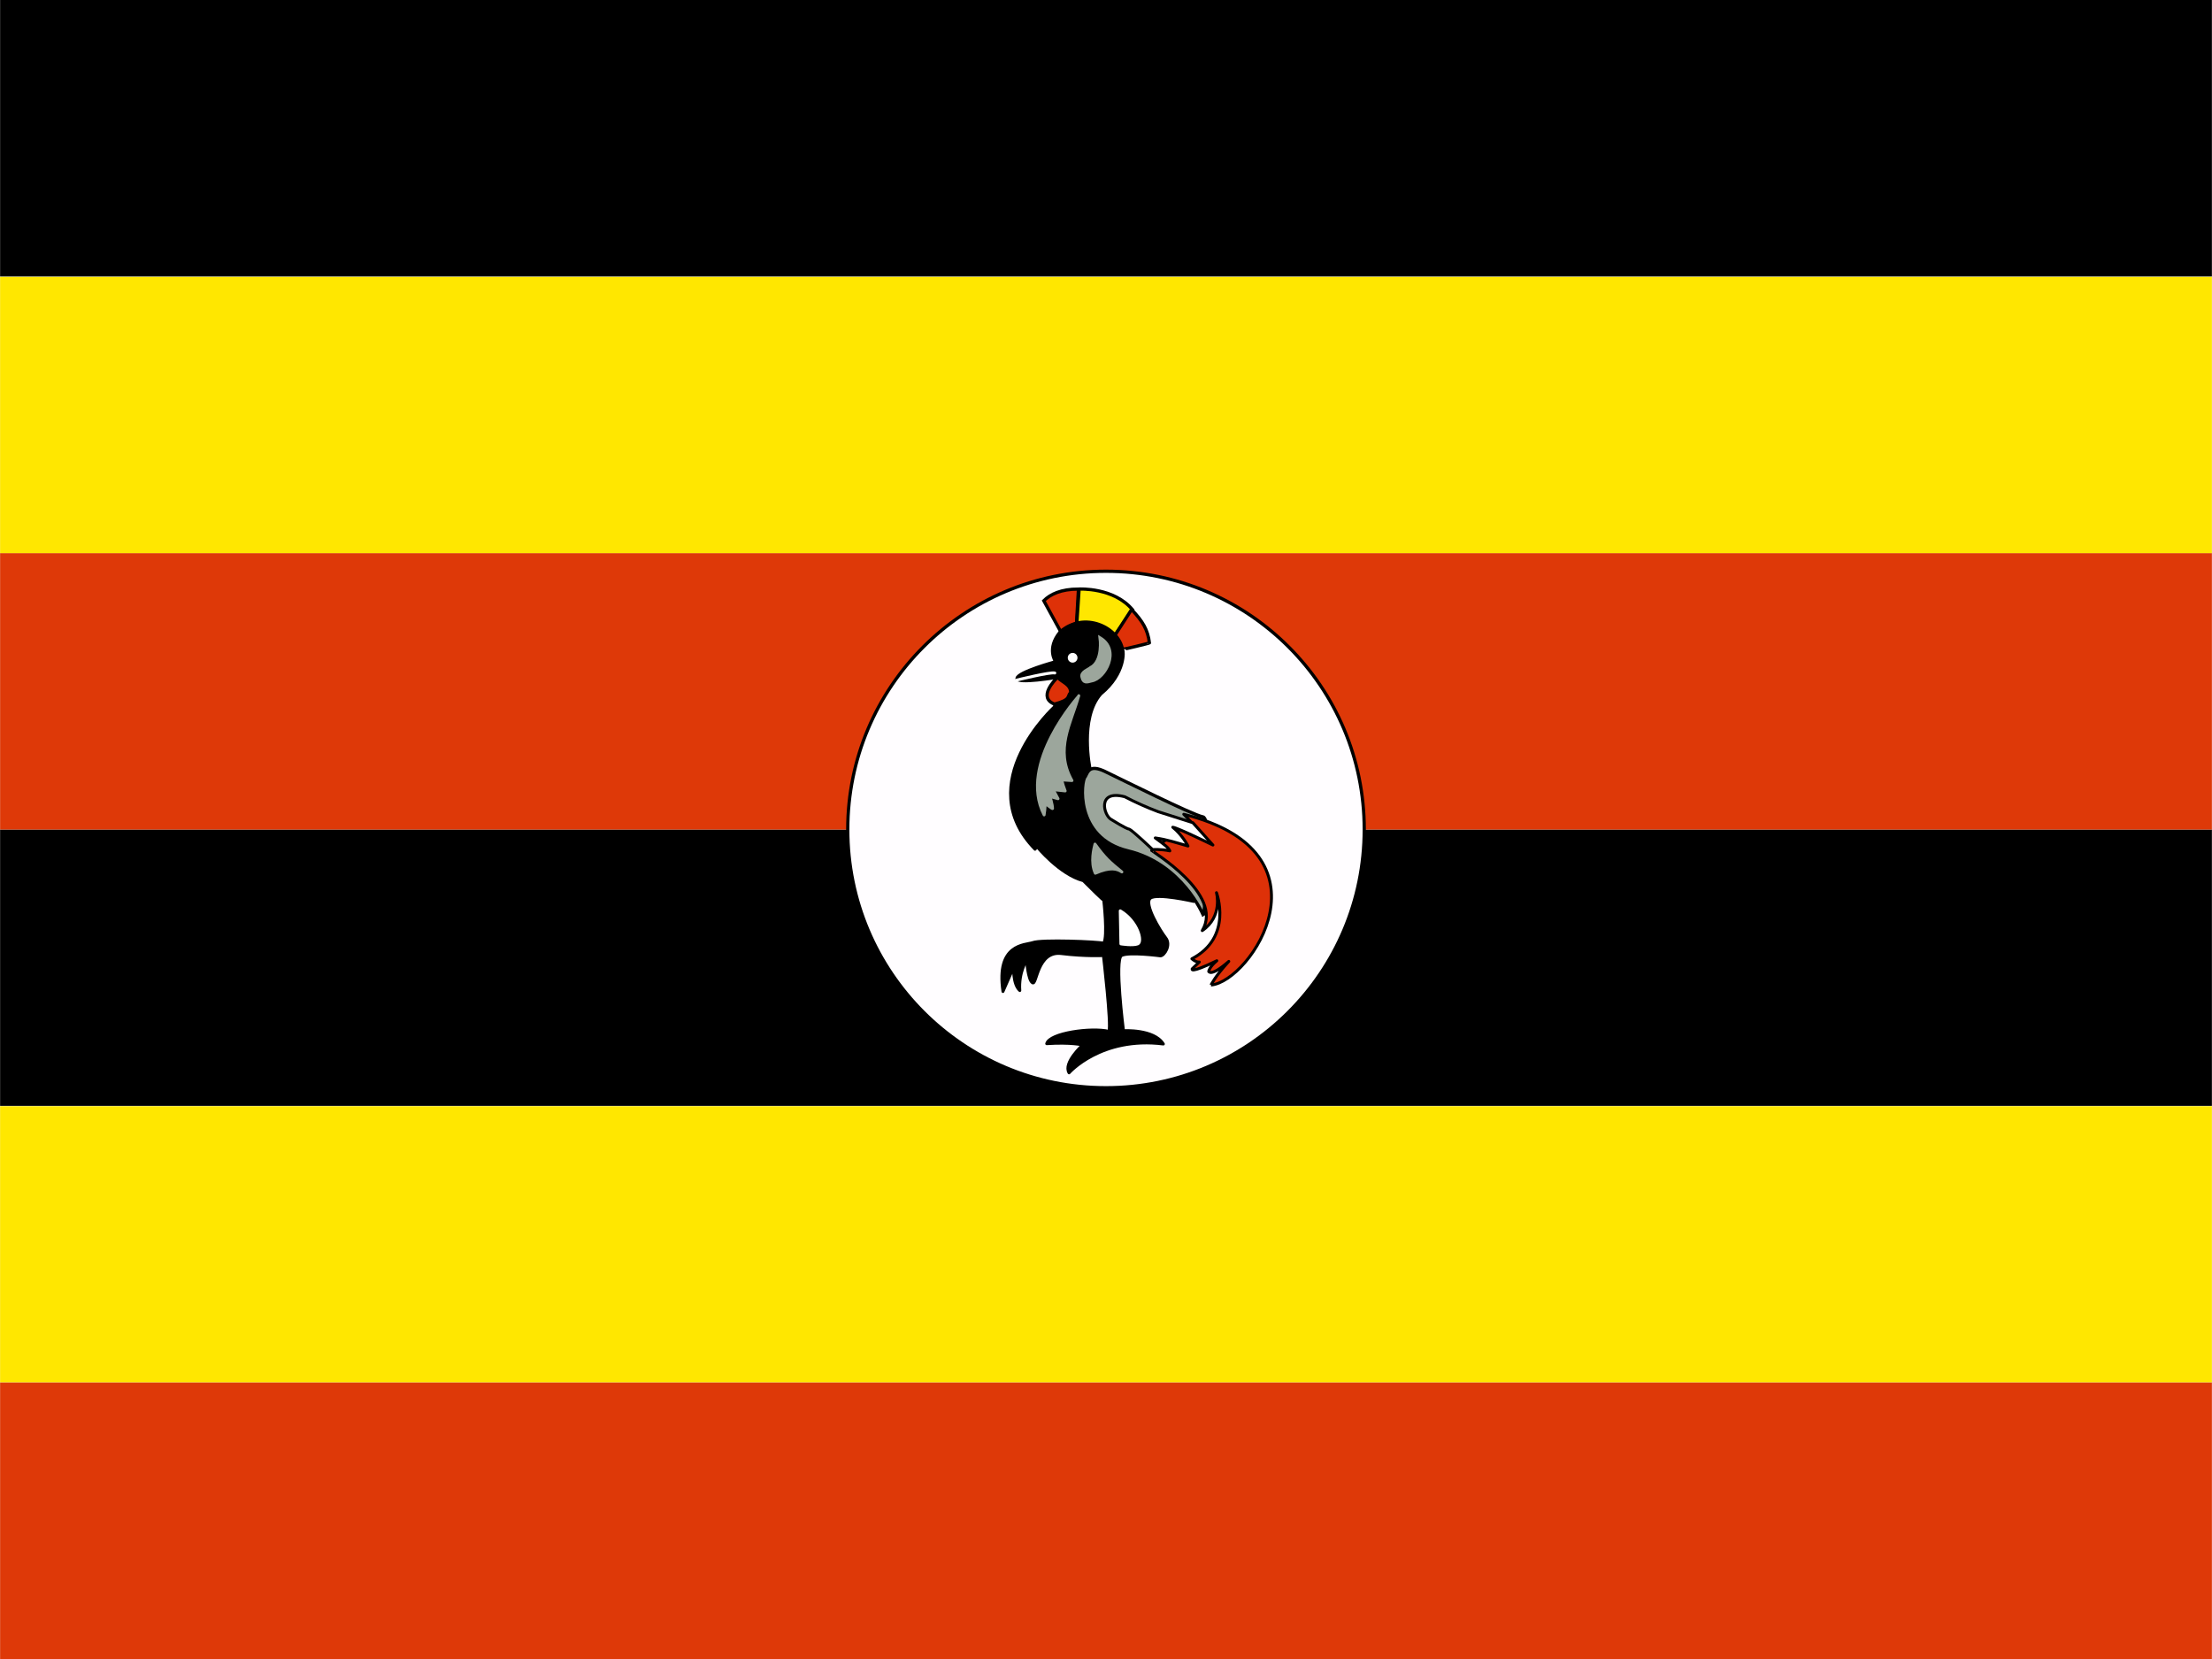
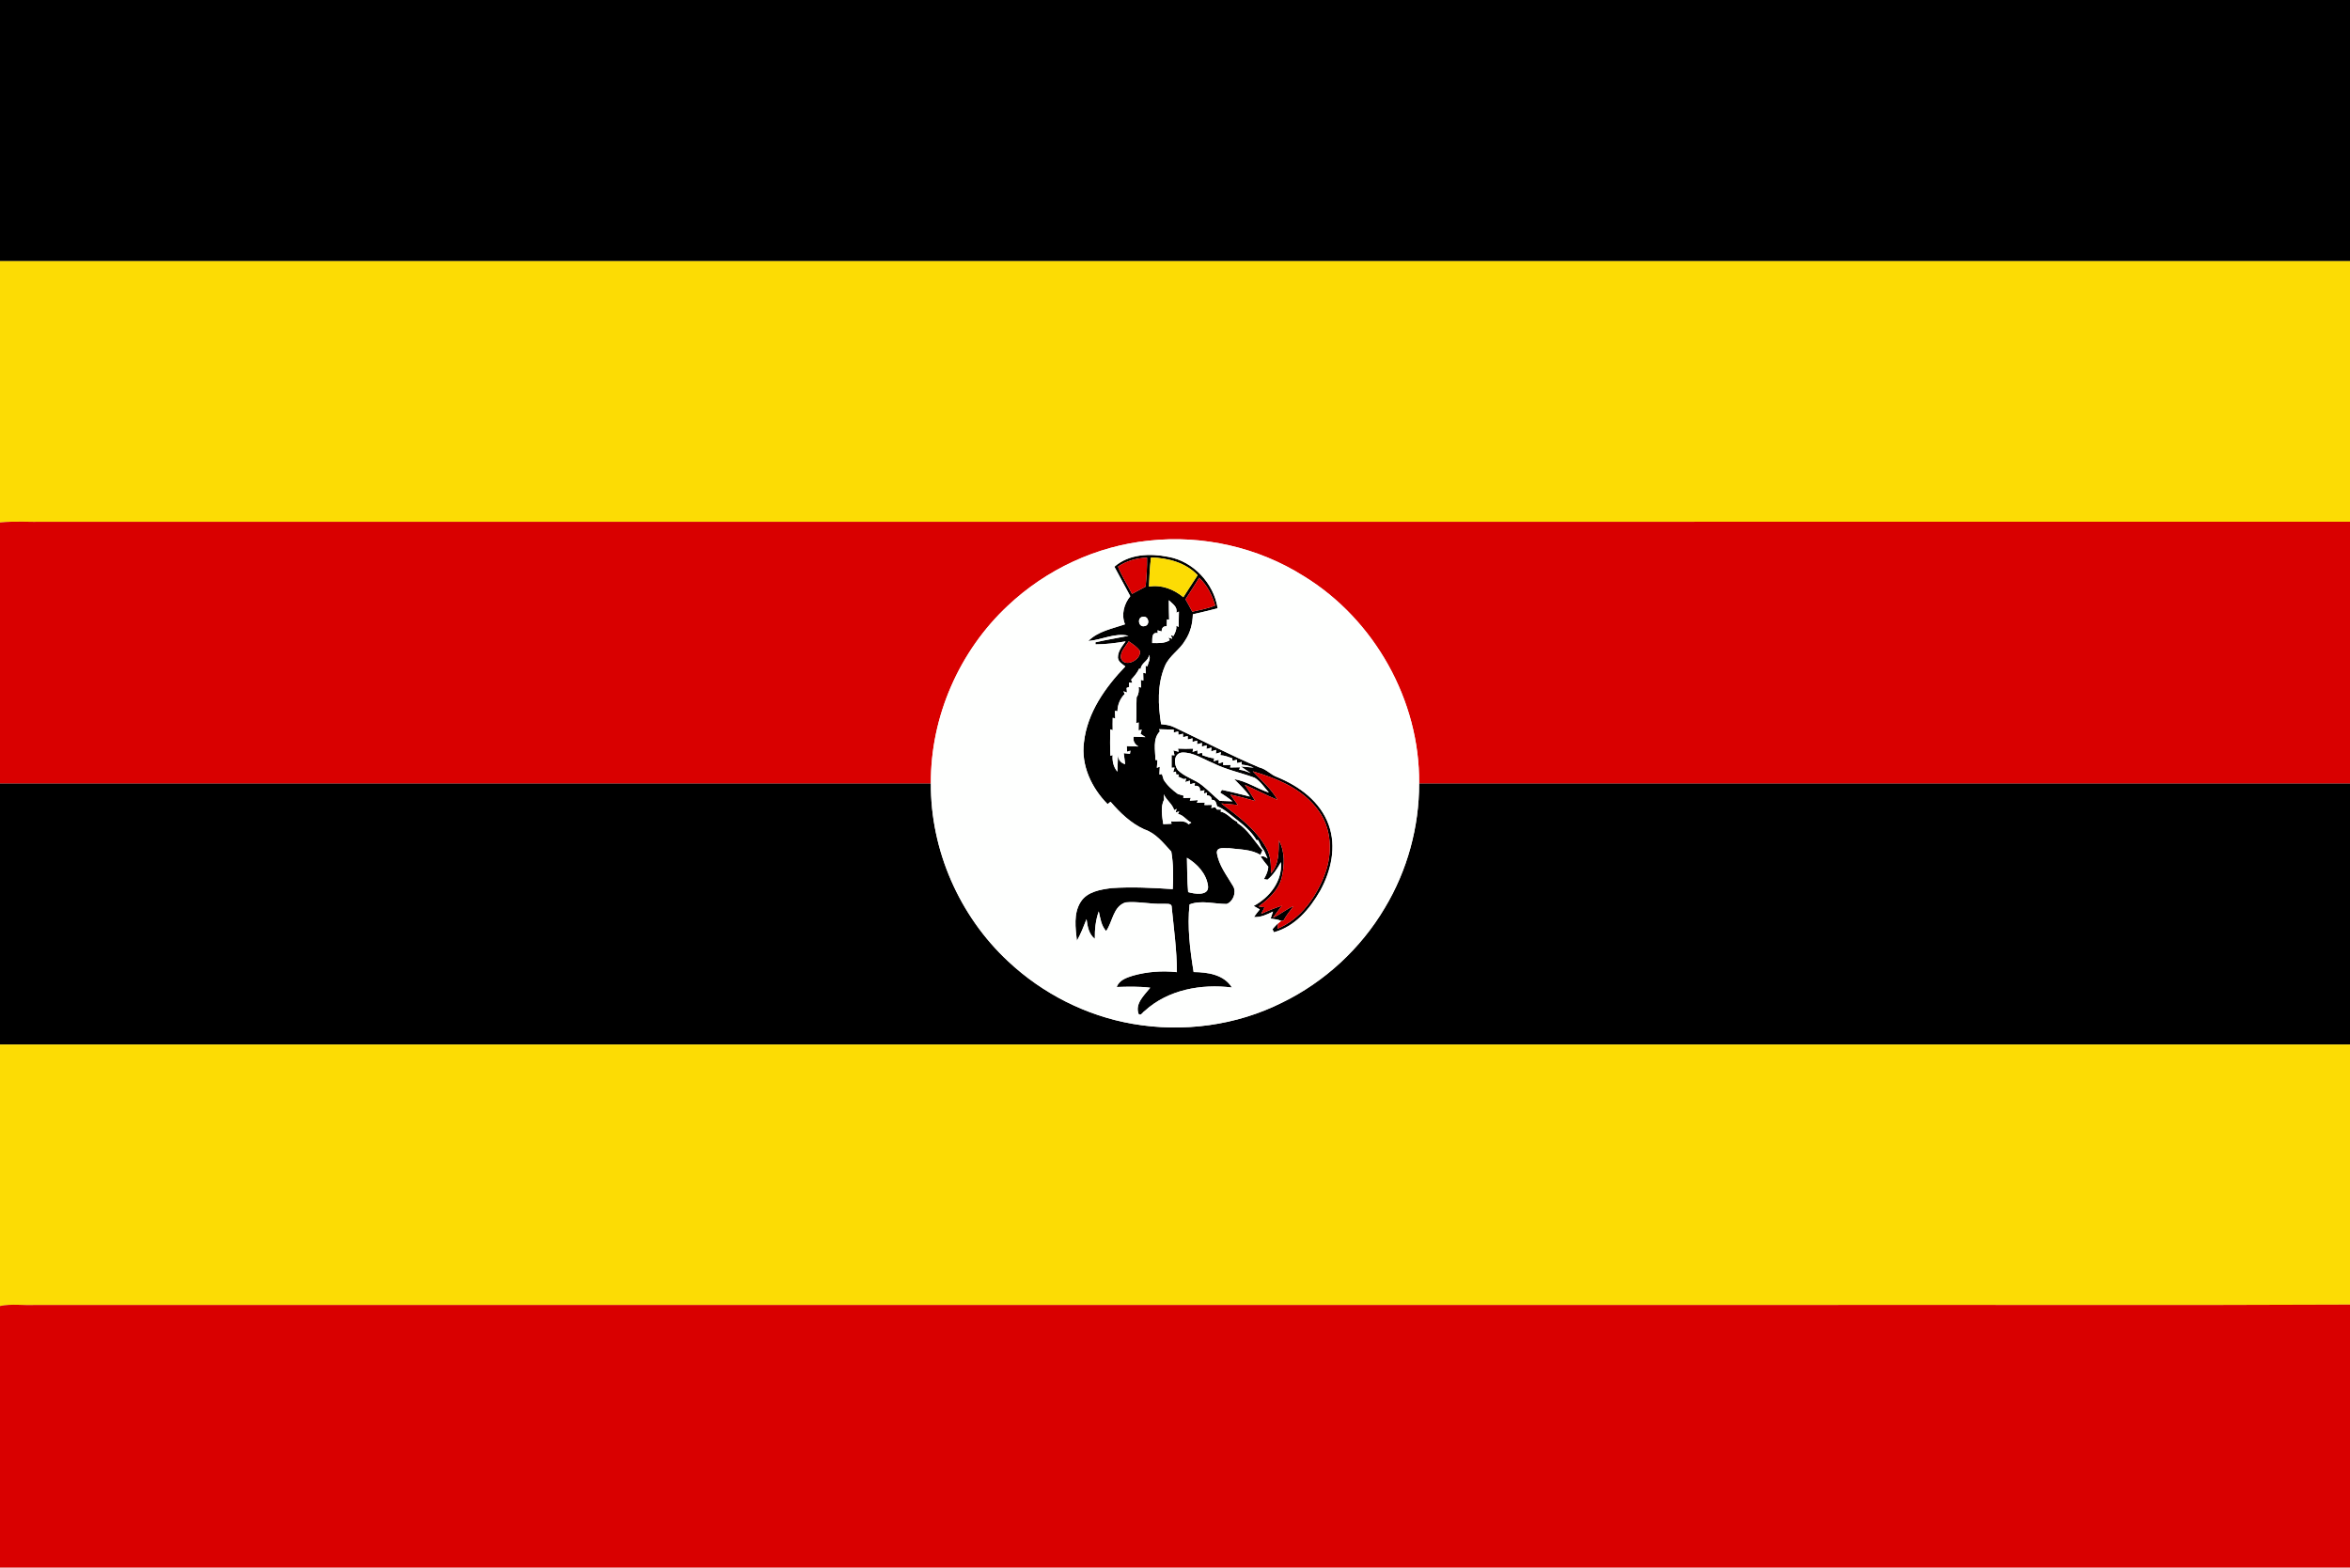
- <svg xmlns="http://www.w3.org/2000/svg" id="flag-icons-ug" viewBox="0 0 640 480">
-   <defs>
-     <clipPath id="a">
-       <path fill-opacity=".7" d="M-85.3 0h682.6v512H-85.3z" />
-     </clipPath>
-   </defs>
-   <g clip-path="url(#a)" transform="translate(80) scale(.9375)">
-     <path fill="#ffe700" fill-rule="evenodd" d="M-128 341.4h768v85.3h-768z" />
-     <path fill-rule="evenodd" d="M-128 256h768v85.3h-768z" />
-     <path fill="#de3908" fill-rule="evenodd" d="M-128 170.7h768V256h-768z" />
-     <path fill="#ffe700" fill-rule="evenodd" d="M-128 85.4h768v85.3h-768z" />
-     <path fill-rule="evenodd" d="M-128 0h768v85.3h-768z" />
-     <path fill="#fffdff" fill-rule="evenodd" stroke="#000" d="M335.7 256a79.7 79.7 0 1 1-159.4 0 79.7 79.7 0 0 1 159.4 0z" />
-     <path fill="#de3108" fill-rule="evenodd" stroke="#000" d="m242 194.9-5.2-9.5c2-2 5.3-3.6 10.7-3.6l-.6 10.5-5 2.6z" />
-     <path fill="#ffe700" fill-rule="evenodd" stroke="#000" d="m247 192.3.7-10.5s10.7-.6 16.5 6.4l-5.7 8.2-11.6-4z" />
-     <path fill="#de3108" fill-rule="evenodd" stroke="#000" d="m258.6 196.3 5.3-8.2c3.5 3.7 5 6.3 5.5 10.3.1.1-8.3 2.1-8.3 2l-2.5-4.1z" />
-     <path fill-rule="evenodd" stroke="#000" stroke-linecap="round" stroke-linejoin="round" stroke-width=".9" d="M244.6 331.1s9.9-11.3 29.1-8.9c-2.9-4.7-12.3-4.1-12.3-4.1s-2.8-22-.6-23.2 12 .1 12 .1c1.2 0 3.4-3.4 1.6-5.6-1.7-2.2-6.8-10.5-4.7-12.2 2.1-1.6 13.4 1 13.4 1l-32-41s-3.3-15.5 3.3-23c7.9-6.5 7-13.6 6.8-13.5-1.1-7.2-12-12.3-19.4-5.7-4.3 5.2-1.4 9.2-1.4 9.2s-11.5 3.1-11.9 5.1c-.5 2 12.9-.3 12.9-.3l-1.3 9.1s-26 23.6-6 44l.6-.8s7 8.6 14.3 10.5c7 7 6.3 6 6.3 6s1.3 11.1 0 13.3c-1.7-.5-19.3-1.2-21.9-.2-2.4.8-11.4.3-9.2 15.1l3.3-7.5s-.3 5.3 1.9 7.2c-.4-5.6 2.1-9.4 2.1-9.4s.4 6.2 1.8 7c1.4 1 1.4-10 9-9 7.4.9 12.9.6 12.9.6s2.5 21.4 1.7 23.4c-5.4-1.3-18.4.5-19.2 3.8 7.6-.5 11.1.4 11.1.4s-6.1 5.5-4.2 8.6z" />
-     <path fill="#9ca69c" fill-rule="evenodd" stroke="#9ca69c" stroke-linecap="round" stroke-linejoin="round" stroke-width=".9" d="M247.6 214.8s-18.9 20.8-10.7 36.7c.4-2.2.2-3.6.5-3.5-.5-.3 2.3 1.9 2.1 1.5 0-1.2-.8-3.7-.8-3.7l2.5.7-1.5-2.8 3.7.4s-1.3-3.4-.9-3.4l3 .2c-5.4-9.6-.3-17.6 2.1-26.2z" />
-     <path fill="#9ca69c" fill-rule="evenodd" stroke="#9ca69c" d="M254.2 196.9s1 7.2-3 9.2c-.5.5-3 1.3-2.6 2.8.4 2 1.5 1.6 3 1.2 4.1-.7 8.9-9.4 2.6-13.2z" />
-     <path fill="#fff" fill-rule="evenodd" d="M247.2 203a1.5 1.5 0 1 1-3 0 1.5 1.5 0 0 1 3 0z" />
-     <path fill="#de3108" fill-rule="evenodd" stroke="#000" d="M241.1 209c-1 .9-6.2 6.3-1 8.3 5.3-1.4 3.8-2.4 5-3.6 0-2.5-2.6-3.1-4-4.6z" />
-     <path fill="#9ca69c" fill-rule="evenodd" stroke="#9ca69c" stroke-linecap="round" stroke-linejoin="round" stroke-width=".9" d="M252.6 260.5c-.3 1.2-1.5 5.6.1 9 4.6-2 6.7-1.4 8.2-.4-3.7-3-5.2-4.3-8.3-8.6z" />
-     <path fill="#fff" fill-rule="evenodd" stroke="#fff" stroke-linecap="round" stroke-linejoin="round" stroke-width=".9" d="m260.4 281.1.2 10.2s3.6.6 5.2 0 0-7-5.4-10.2z" />
-     <path fill="#9ca69c" fill-rule="evenodd" stroke="#000" d="M286 282.4s-6.5-15.8-23.2-19.8-14.5-21.8-13.2-22.9c.8-1.5 1.3-3.9 6.1-1.6s27 13.4 30.2 14 .4 30.7.2 30.3z" />
-     <path fill="#de3108" fill-rule="evenodd" stroke="#000" stroke-linejoin="round" stroke-width=".9" d="M270.2 262.5c-.3.2 22.3 13.4 15.5 24.7 6.4-4.3 4.4-11.7 4.4-11.7s5.2 13.7-7.6 20.4c1.4 1.2 2.3 1 2.3 1l-2.2 2.1s-1 1.7 7.6-2.5c-2.3 1.9-2.5 3.3-2.5 3.3s.6 1.8 6.2-3.1c-4.5 4.9-5.5 7.4-5.5 7.3 12.3-1 39-41-8.4-52.7l2.1 2.2-12 9z" />
-     <path fill="#fff" fill-rule="evenodd" stroke="#000" stroke-linecap="round" stroke-linejoin="round" stroke-width=".9" d="M271.2 258.6c3 2.2 4.1 3 4.5 4-2.8-.6-5.3-.4-5.3-.4s-6.1-5.8-7.2-6.3c-.8 0-5.6-3-5.6-3-2.3-1.2-4.5-9.3 4.2-7a93 93 0 0 0 10.3 4.6l10.7 3.4 6.2 6.9s-11-5.4-12.4-5.5c3 2.4 4.7 5.8 4.7 5.8-3.5-1-6.5-2-10.1-2.5z" />
-     <path fill="none" stroke="#fff" stroke-linecap="round" stroke-width=".9" d="M228.4 209.9s10.5-2.6 11.8-2.2" />
-     <path fill="#de3908" fill-rule="evenodd" d="M-128 426.7h768V512h-768z" />
+ <svg xmlns="http://www.w3.org/2000/svg" width="1000px" height="667px" viewBox="0 0 1000 667" version="1.1">
+   <g id="#000000ff">
+     <path fill="#000000" opacity="1.00" d=" M 0.00 0.00 L 1000.00 0.00 L 1000.00 111.11 C 666.67 111.11 333.33 111.11 0.00 111.11 L 0.00 0.00 Z" />
+     <path fill="#000000" opacity="1.00" d=" M 474.21 241.15 C 480.38 235.71 489.35 235.38 497.04 236.93 C 507.76 238.76 516.52 248.21 518.16 258.84 C 514.65 259.73 511.13 260.60 507.60 261.39 C 507.51 265.29 506.54 269.19 504.36 272.46 C 502.03 276.59 497.49 279.02 495.67 283.50 C 492.41 291.26 492.78 299.99 494.09 308.15 C 495.96 308.34 497.88 308.57 499.61 309.42 C 511.74 315.13 523.63 321.40 536.01 326.59 C 538.88 327.27 540.78 329.71 543.52 330.67 C 552.89 334.49 561.92 341.16 565.41 351.01 C 568.80 360.29 566.42 370.62 561.79 379.02 C 557.38 386.76 551.00 394.32 542.06 396.69 C 541.92 396.36 541.64 395.68 541.50 395.35 C 542.29 394.51 542.99 393.57 543.91 392.87 C 543.83 393.46 543.66 394.63 543.58 395.21 C 553.50 391.07 560.21 381.63 563.81 371.81 C 567.07 363.10 566.70 352.68 561.11 344.99 C 554.56 335.76 543.57 331.27 533.08 328.19 C 536.77 332.05 540.94 335.63 543.61 340.33 C 538.88 338.44 534.40 336.00 529.73 333.96 C 531.22 336.22 532.72 338.50 534.15 340.81 C 530.63 339.82 527.09 338.87 523.53 338.09 C 524.58 339.57 525.65 341.04 526.73 342.51 C 524.39 342.30 522.04 342.07 519.71 341.89 C 526.90 347.36 534.56 352.90 538.97 361.02 C 540.81 364.22 540.80 368.00 540.88 371.58 C 544.33 367.67 544.10 362.42 544.18 357.56 C 546.88 362.41 546.64 368.34 545.38 373.58 C 543.99 378.84 539.84 382.61 535.60 385.69 C 536.23 385.79 537.50 385.99 538.13 386.08 C 537.76 386.78 537.03 388.18 536.66 388.87 C 539.54 387.56 542.47 386.37 545.49 385.39 C 544.20 387.06 542.91 388.74 541.71 390.48 C 544.78 389.12 547.35 386.89 550.43 385.54 C 548.93 387.58 547.33 389.55 546.13 391.79 C 545.90 391.80 545.43 391.83 545.20 391.84 C 543.77 391.22 542.19 391.09 540.69 390.86 C 540.94 390.11 541.45 388.62 541.71 387.87 C 539.17 389.11 536.48 390.44 533.58 390.19 C 534.37 389.09 535.20 388.02 536.07 386.96 C 535.42 386.60 534.12 385.86 533.47 385.49 C 540.28 381.85 545.74 374.92 545.08 366.85 C 543.55 369.61 541.83 372.29 539.37 374.32 C 538.99 374.26 538.21 374.14 537.83 374.08 C 538.74 372.43 539.64 370.70 539.68 368.77 C 538.52 367.42 537.45 365.98 536.45 364.53 C 537.54 364.02 538.49 364.72 539.38 365.31 C 539.12 364.70 538.59 363.49 538.33 362.88 C 537.91 361.91 537.36 361.05 536.68 360.28 C 536.26 359.32 535.80 358.37 535.31 357.45 L 534.71 357.54 C 532.48 353.76 528.99 350.85 525.55 348.22 C 523.12 346.32 520.79 344.18 517.89 343.04 C 517.53 341.77 517.36 340.23 515.67 340.35 C 515.54 339.05 514.81 338.41 513.48 338.42 L 513.65 337.33 L 512.30 337.59 L 512.53 336.26 C 512.06 336.35 511.12 336.53 510.66 336.62 C 510.79 334.98 510.03 334.22 508.37 334.37 L 508.47 333.18 C 507.97 333.31 506.95 333.57 506.45 333.70 L 506.36 332.15 C 505.86 332.30 504.85 332.62 504.34 332.77 L 504.74 331.30 L 503.77 331.53 C 503.16 331.26 501.94 330.72 501.33 330.46 L 501.69 329.59 L 500.50 329.52 L 500.41 328.32 L 499.20 328.59 C 499.35 328.10 499.66 327.11 499.82 326.62 L 498.55 326.70 C 498.57 324.89 498.57 323.09 498.55 321.29 L 499.79 321.39 C 499.67 320.86 499.43 319.82 499.31 319.29 C 499.87 319.44 500.98 319.74 501.53 319.89 L 501.27 318.53 C 503.41 318.64 505.57 318.64 507.74 318.54 L 507.47 319.94 C 507.99 319.77 509.02 319.42 509.54 319.25 L 509.59 320.73 C 510.07 320.63 511.04 320.43 511.53 320.32 L 511.64 321.35 C 513.30 321.89 514.93 322.54 516.70 322.67 L 516.47 323.91 C 517.00 323.75 518.05 323.45 518.58 323.29 L 518.60 324.86 C 519.08 324.71 520.06 324.39 520.55 324.24 L 520.48 325.56 C 521.28 325.54 522.89 325.50 523.69 325.48 L 523.46 326.57 C 524.88 326.55 526.30 326.53 527.73 326.49 L 527.29 327.53 C 529.01 327.66 530.62 328.32 532.20 328.98 C 531.15 328.27 529.04 326.84 527.98 326.13 C 529.37 326.26 532.14 326.51 533.53 326.64 C 531.87 326.00 530.15 325.51 528.38 325.38 L 528.37 324.21 C 527.89 324.33 526.93 324.58 526.45 324.70 L 526.36 323.29 C 525.89 323.39 524.95 323.59 524.48 323.70 L 524.38 322.67 C 522.71 322.10 521.07 321.41 519.29 321.34 L 519.58 320.05 C 519.03 320.22 517.93 320.55 517.38 320.72 L 517.54 319.09 C 517.00 319.24 515.92 319.55 515.38 319.71 L 515.51 318.10 C 514.98 318.25 513.92 318.55 513.38 318.70 L 513.49 317.12 C 512.97 317.26 511.91 317.56 511.39 317.70 L 511.48 316.14 C 510.96 316.28 509.92 316.55 509.40 316.69 L 509.45 315.16 C 508.94 315.29 507.92 315.56 507.41 315.69 L 507.43 314.17 C 506.93 314.30 505.92 314.56 505.42 314.69 L 505.41 313.20 C 504.91 313.32 503.92 313.56 503.42 313.68 L 503.39 312.20 C 502.90 312.32 501.93 312.57 501.44 312.70 L 501.37 311.23 C 500.89 311.35 499.92 311.59 499.43 311.71 L 499.48 310.47 C 497.39 310.40 495.32 310.36 493.24 310.30 L 493.58 311.19 C 490.38 314.39 491.68 319.34 491.66 323.37 L 492.54 323.38 C 492.47 324.22 492.35 325.88 492.28 326.71 L 493.54 326.24 C 493.50 327.06 493.41 328.70 493.36 329.52 L 494.44 329.37 C 494.63 329.98 495.01 331.20 495.19 331.81 C 496.71 334.25 498.90 336.17 501.20 337.85 C 501.80 338.03 503.01 338.38 503.61 338.55 L 503.54 339.59 C 504.34 339.56 505.95 339.50 506.75 339.46 L 506.30 340.70 C 507.16 340.64 508.89 340.52 509.76 340.45 L 509.32 341.60 C 510.17 341.57 511.86 341.53 512.71 341.50 L 512.51 342.53 C 513.32 342.53 514.94 342.52 515.75 342.51 L 515.43 343.81 C 515.85 343.72 516.70 343.56 517.12 343.47 L 517.87 344.48 C 518.31 344.48 519.21 344.49 519.65 344.50 L 519.40 345.34 C 522.27 345.92 523.94 348.60 526.54 349.73 L 526.55 350.17 C 531.12 353.06 533.74 357.89 537.22 361.82 C 536.92 362.47 536.63 363.12 536.34 363.78 C 532.40 361.34 527.46 361.50 523.00 360.91 C 521.26 361.06 517.81 360.16 517.81 362.81 C 518.55 368.19 522.12 372.57 524.77 377.14 C 526.24 379.74 524.72 383.69 521.95 384.66 C 516.75 384.67 511.17 382.90 506.19 384.84 C 505.17 394.42 506.39 404.16 507.93 413.62 C 513.86 413.66 520.83 414.67 524.23 420.20 C 511.22 418.57 497.01 421.10 487.09 430.19 C 486.26 430.64 485.63 432.29 484.55 431.54 C 482.80 427.11 486.94 423.43 489.46 420.29 C 484.73 419.69 479.96 419.84 475.21 419.98 C 476.24 417.03 479.39 416.00 482.09 415.15 C 488.15 413.44 494.55 412.98 500.81 413.66 C 500.79 404.41 499.51 395.23 498.60 386.05 C 498.67 384.08 496.19 384.74 495.01 384.58 C 489.64 384.82 484.31 383.45 478.97 383.98 C 473.64 385.69 473.52 392.21 470.69 396.18 C 468.60 393.89 468.22 390.71 467.56 387.81 C 466.22 391.56 465.82 395.53 465.89 399.50 C 463.29 397.47 462.77 394.16 462.36 391.11 C 461.13 394.23 459.91 397.38 458.25 400.31 C 457.66 394.86 456.74 388.73 459.83 383.83 C 462.61 379.38 468.23 378.52 473.01 377.89 C 481.67 377.30 490.38 377.76 499.04 378.33 C 499.36 373.01 499.32 367.61 498.42 362.36 C 495.09 358.76 491.84 354.51 486.99 352.92 C 481.26 350.33 476.62 345.87 472.57 341.15 C 472.26 341.40 471.64 341.92 471.32 342.17 C 464.51 335.31 459.94 325.66 461.26 315.84 C 462.67 303.24 470.31 292.48 478.85 283.57 C 477.60 282.56 475.86 281.65 475.70 279.86 C 475.64 277.17 477.48 274.97 478.98 272.91 C 474.75 273.66 470.47 274.17 466.17 274.19 L 466.12 273.31 C 470.78 272.22 475.51 271.51 480.20 270.54 C 474.52 269.12 468.79 272.31 463.10 272.76 C 467.25 268.56 473.34 267.51 478.72 265.65 C 477.06 261.53 478.26 257.04 480.97 253.68 C 478.74 249.48 476.44 245.33 474.21 241.15 M 475.74 241.10 C 477.35 245.16 479.76 248.82 481.71 252.71 C 483.62 251.66 485.55 250.63 487.49 249.62 C 487.92 245.53 488.16 241.42 488.10 237.30 C 483.70 237.44 479.41 238.62 475.74 241.10 M 488.93 249.60 C 494.25 248.69 499.50 250.74 503.55 254.12 C 505.51 250.95 507.63 247.88 509.64 244.74 C 504.53 239.38 496.98 237.40 489.79 237.21 C 489.28 241.32 489.06 245.46 488.93 249.60 M 510.27 245.82 C 508.44 248.95 506.40 251.96 504.46 255.01 C 505.45 256.74 506.42 258.50 507.34 260.28 C 510.62 259.53 513.97 258.97 517.09 257.65 C 515.82 253.21 513.68 249.00 510.27 245.82 M 497.38 255.40 C 497.42 258.16 497.40 260.93 497.51 263.70 L 496.57 263.56 C 496.55 264.29 496.51 265.75 496.49 266.48 C 495.04 266.40 494.32 267.14 494.33 268.70 C 493.89 268.58 493.02 268.33 492.58 268.20 L 492.67 269.39 C 489.86 268.88 490.43 271.91 490.30 273.62 C 492.84 273.64 495.52 273.86 497.76 272.40 L 497.18 271.30 L 498.82 271.80 L 498.26 270.28 L 499.35 270.62 C 500.05 269.26 500.78 267.85 500.52 266.25 L 501.56 266.75 C 501.59 264.57 501.62 262.40 501.66 260.23 L 500.55 260.74 C 501.24 258.22 498.85 256.90 497.38 255.40 M 486.45 262.43 C 483.69 262.57 484.39 267.08 487.02 266.42 C 489.52 266.10 488.92 262.08 486.45 262.43 M 480.30 272.89 C 479.02 275.12 476.63 277.20 476.99 279.99 C 478.37 284.45 485.74 280.86 485.07 276.97 C 483.84 275.23 482.02 274.06 480.30 272.89 M 488.95 278.66 C 488.78 281.29 485.56 282.04 485.40 284.64 L 484.76 284.51 C 483.96 286.30 482.62 287.76 481.34 289.21 L 481.85 290.55 L 480.39 290.46 C 480.42 290.91 480.49 291.82 480.52 292.28 L 479.40 292.73 C 479.44 293.21 479.53 294.19 479.57 294.67 L 478.05 294.15 L 478.62 295.30 C 476.72 297.08 475.50 300.00 475.52 302.64 L 474.42 302.48 C 474.45 303.29 474.52 304.92 474.56 305.73 L 473.50 305.44 C 473.46 307.20 473.44 308.95 473.49 310.72 L 472.44 310.33 C 472.38 314.08 472.33 317.83 472.51 321.58 L 473.47 321.29 C 473.25 323.78 473.81 326.43 475.50 328.35 C 475.59 325.67 475.68 323.00 475.76 320.32 C 475.56 322.90 476.57 324.51 478.79 325.18 C 478.60 323.61 478.41 322.04 478.20 320.48 C 478.86 320.55 480.17 320.69 480.83 320.76 C 480.88 320.42 480.98 319.75 481.03 319.42 L 479.60 319.88 L 479.46 317.47 C 481.10 317.56 482.76 317.62 484.42 317.63 C 482.92 316.71 482.01 315.35 482.43 313.47 C 484.09 313.57 485.75 313.63 487.41 313.66 C 486.89 313.31 485.85 312.60 485.33 312.25 C 485.46 311.82 485.73 310.94 485.86 310.51 L 484.49 310.77 C 484.51 309.93 484.53 308.26 484.54 307.42 L 483.47 307.71 C 483.70 304.05 483.51 300.38 483.66 296.71 C 484.56 295.39 484.73 293.83 484.52 292.28 L 485.56 292.56 C 485.53 291.74 485.47 290.10 485.44 289.28 L 486.54 289.54 C 486.52 288.72 486.48 287.09 486.46 286.27 L 487.54 286.53 C 487.52 285.72 487.49 284.10 487.47 283.29 L 488.31 283.48 C 488.57 281.88 489.79 280.28 488.95 278.66 M 501.24 327.70 C 504.17 330.68 508.48 331.62 511.67 334.26 C 514.21 336.33 516.52 338.67 519.03 340.78 C 520.82 340.83 522.61 340.91 524.42 340.96 C 522.78 339.58 521.02 338.39 519.22 337.27 C 519.41 336.98 519.79 336.39 519.98 336.10 C 523.97 336.93 527.92 337.95 531.87 338.95 C 529.98 336.17 527.49 333.92 525.18 331.52 C 530.46 332.41 534.93 335.55 539.94 337.24 C 538.03 335.08 536.39 332.49 533.92 330.96 C 528.01 328.76 521.73 327.54 516.07 324.66 C 511.83 322.95 507.78 320.06 503.04 320.22 C 499.27 320.55 499.41 325.41 501.24 327.70 M 495.24 337.97 C 495.28 338.52 495.34 339.62 495.37 340.17 C 493.73 343.41 494.53 347.23 494.99 350.68 C 496.16 350.62 497.35 350.57 498.54 350.52 L 498.28 349.48 C 500.73 349.90 503.90 348.60 505.77 350.77 C 506.16 350.52 506.56 350.27 506.95 350.02 C 504.85 349.09 503.61 346.77 501.27 346.36 L 501.79 345.30 L 500.28 345.69 L 500.67 344.18 L 499.64 344.73 C 498.90 342.06 496.29 340.51 495.24 337.97 M 505.08 364.99 C 505.19 369.86 505.17 374.74 505.59 379.60 C 508.09 380.35 514.51 381.46 514.06 377.02 C 513.38 371.78 509.47 367.59 505.08 364.99 Z" />
+     <path fill="#000000" opacity="1.00" d=" M 0.00 333.33 C 132.04 333.32 264.08 333.35 396.12 333.32 C 395.92 361.70 408.25 389.78 429.02 409.08 C 443.60 422.77 462.18 432.21 481.90 435.64 C 503.38 439.40 526.11 436.40 545.63 426.59 C 563.68 417.79 579.06 403.60 589.28 386.31 C 598.85 370.41 603.93 351.88 603.88 333.32 C 735.92 333.35 867.96 333.32 1000.00 333.33 L 1000.00 444.45 C 666.67 444.45 333.33 444.45 0.00 444.45 L 0.00 333.33 Z" />
+   </g>
+   <g id="#fcdc04ff">
+     <path fill="#fcdc04" opacity="1.00" d=" M 0.00 111.11 C 333.33 111.11 666.67 111.11 1000.00 111.11 L 1000.00 222.00 C 673.02 222.05 346.04 222.01 19.05 222.02 C 12.70 222.20 6.33 221.63 0.00 222.32 L 0.00 111.11 Z" />
+     <path fill="#fcdc04" opacity="1.00" d=" M 488.93 249.60 C 489.06 245.46 489.28 241.32 489.79 237.21 C 496.98 237.40 504.53 239.38 509.64 244.74 C 507.63 247.88 505.51 250.95 503.55 254.12 C 499.50 250.74 494.25 248.69 488.93 249.60 Z" />
+     <path fill="#fcdc04" opacity="1.00" d=" M 0.00 444.45 C 333.33 444.45 666.67 444.45 1000.00 444.45 L 1000.00 555.12 C 923.36 555.47 846.70 555.17 770.05 555.27 C 518.36 555.27 266.66 555.27 14.97 555.27 C 9.98 555.53 4.92 554.67 0.00 555.72 L 0.00 444.45 Z" />
+   </g>
+   <g id="#d90000ff">
+     <path fill="#d90000" opacity="1.00" d=" M 0.00 222.32 C 6.33 221.63 12.70 222.20 19.05 222.02 C 346.04 222.01 673.02 222.05 1000.00 222.00 L 1000.00 333.33 C 867.96 333.32 735.92 333.35 603.88 333.32 C 604.23 298.06 584.85 263.58 554.84 245.18 C 535.42 232.90 511.82 227.55 488.99 230.04 C 466.60 232.29 445.19 242.33 428.85 257.74 C 408.20 277.03 395.93 305.02 396.12 333.32 C 264.08 333.35 132.04 333.32 0.00 333.33 L 0.00 222.32 Z" />
+     <path fill="#d90000" opacity="1.00" d=" M 475.74 241.10 C 479.41 238.62 483.70 237.44 488.10 237.30 C 488.16 241.42 487.92 245.53 487.49 249.62 C 485.55 250.63 483.62 251.66 481.71 252.71 C 479.76 248.82 477.35 245.16 475.74 241.10 Z" />
+     <path fill="#d90000" opacity="1.00" d=" M 510.27 245.82 C 513.68 249.00 515.82 253.21 517.09 257.65 C 513.97 258.97 510.62 259.53 507.34 260.28 C 506.42 258.50 505.45 256.74 504.46 255.01 C 506.40 251.96 508.44 248.95 510.27 245.82 Z" />
+     <path fill="#d90000" opacity="1.00" d=" M 480.30 272.89 C 482.02 274.06 483.84 275.23 485.07 276.97 C 485.74 280.86 478.37 284.45 476.99 279.99 C 476.63 277.20 479.02 275.12 480.30 272.89 Z" />
+     <path fill="#d90000" opacity="1.00" d=" M 533.08 328.19 C 543.57 331.27 554.56 335.76 561.11 344.99 C 566.70 352.68 567.07 363.10 563.81 371.81 C 560.21 381.63 553.50 391.07 543.58 395.21 C 543.66 394.63 543.83 393.46 543.91 392.87 C 544.24 392.61 544.88 392.10 545.20 391.84 C 545.43 391.83 545.90 391.80 546.13 391.79 C 547.33 389.55 548.93 387.58 550.43 385.54 C 547.35 386.89 544.78 389.12 541.71 390.48 C 542.91 388.74 544.20 387.06 545.49 385.39 C 542.47 386.37 539.54 387.56 536.66 388.87 C 537.03 388.18 537.76 386.78 538.13 386.08 C 537.50 385.99 536.23 385.79 535.60 385.69 C 539.84 382.61 543.99 378.84 545.38 373.58 C 546.64 368.34 546.88 362.41 544.18 357.56 C 544.10 362.42 544.33 367.67 540.88 371.58 C 540.80 368.00 540.81 364.22 538.97 361.02 C 534.56 352.90 526.90 347.36 519.71 341.89 C 522.04 342.07 524.39 342.30 526.73 342.51 C 525.65 341.04 524.58 339.57 523.53 338.09 C 527.09 338.87 530.63 339.82 534.15 340.81 C 532.72 338.50 531.22 336.22 529.73 333.96 C 534.40 336.00 538.88 338.44 543.61 340.33 C 540.94 335.63 536.77 332.05 533.08 328.19 Z" />
+     <path fill="#d90000" opacity="1.00" d=" M 0.00 555.72 C 4.92 554.67 9.98 555.53 14.97 555.27 C 266.66 555.27 518.36 555.27 770.05 555.27 C 846.70 555.17 923.36 555.47 1000.00 555.12 L 1000.00 667.00 L 0.00 667.00 L 0.00 555.72 Z" />
+   </g>
+   <g id="#fefffeff">
+     <path fill="#fefffe" opacity="1.00" d=" M 428.85 257.74 C 445.19 242.33 466.60 232.29 488.99 230.04 C 511.82 227.55 535.42 232.90 554.84 245.18 C 584.85 263.58 604.23 298.06 603.88 333.32 C 603.93 351.88 598.85 370.41 589.28 386.31 C 579.06 403.60 563.68 417.79 545.63 426.59 C 526.11 436.40 503.38 439.40 481.90 435.64 C 462.18 432.21 443.60 422.77 429.02 409.08 C 408.25 389.78 395.92 361.70 396.12 333.32 C 395.93 305.02 408.20 277.03 428.85 257.74 M 474.21 241.15 C 476.44 245.33 478.74 249.48 480.97 253.68 C 478.26 257.04 477.06 261.53 478.72 265.65 C 473.34 267.51 467.25 268.56 463.10 272.76 C 468.79 272.31 474.52 269.12 480.20 270.54 C 475.51 271.51 470.78 272.22 466.12 273.31 L 466.17 274.19 C 470.47 274.17 474.75 273.66 478.98 272.91 C 477.48 274.97 475.64 277.17 475.70 279.86 C 475.86 281.65 477.60 282.56 478.85 283.57 C 470.31 292.48 462.67 303.24 461.26 315.84 C 459.94 325.66 464.51 335.31 471.32 342.17 C 471.64 341.92 472.26 341.40 472.57 341.15 C 476.62 345.87 481.26 350.33 486.99 352.92 C 491.84 354.51 495.09 358.76 498.42 362.36 C 499.32 367.61 499.36 373.01 499.04 378.33 C 490.38 377.76 481.67 377.30 473.01 377.89 C 468.23 378.52 462.61 379.38 459.83 383.83 C 456.74 388.73 457.66 394.86 458.25 400.31 C 459.91 397.38 461.13 394.23 462.36 391.11 C 462.77 394.16 463.29 397.47 465.89 399.50 C 465.82 395.53 466.22 391.56 467.56 387.81 C 468.22 390.71 468.60 393.89 470.69 396.18 C 473.52 392.21 473.64 385.69 478.97 383.98 C 484.31 383.45 489.64 384.82 495.01 384.58 C 496.19 384.74 498.67 384.08 498.60 386.05 C 499.51 395.23 500.79 404.41 500.81 413.66 C 494.55 412.98 488.15 413.44 482.09 415.15 C 479.39 416.00 476.24 417.03 475.21 419.98 C 479.96 419.84 484.73 419.69 489.46 420.29 C 486.94 423.43 482.80 427.11 484.55 431.54 C 485.63 432.29 486.26 430.64 487.09 430.19 C 497.01 421.10 511.22 418.57 524.23 420.20 C 520.83 414.67 513.86 413.66 507.93 413.62 C 506.39 404.16 505.17 394.42 506.19 384.84 C 511.17 382.90 516.75 384.67 521.95 384.66 C 524.72 383.69 526.24 379.74 524.77 377.14 C 522.12 372.57 518.55 368.19 517.81 362.81 C 517.81 360.16 521.26 361.06 523.00 360.91 C 527.46 361.50 532.40 361.34 536.34 363.78 C 536.63 363.12 536.92 362.47 537.22 361.82 C 533.74 357.89 531.12 353.06 526.55 350.17 L 526.54 349.73 C 523.94 348.60 522.27 345.92 519.40 345.34 L 519.65 344.50 C 519.21 344.49 518.31 344.48 517.87 344.48 L 517.12 343.47 C 516.70 343.56 515.85 343.72 515.43 343.81 L 515.75 342.51 C 514.94 342.52 513.32 342.53 512.51 342.53 L 512.71 341.50 C 511.86 341.53 510.17 341.57 509.32 341.60 L 509.76 340.45 C 508.89 340.52 507.16 340.64 506.30 340.70 L 506.75 339.46 C 505.95 339.50 504.34 339.56 503.54 339.59 L 503.61 338.55 C 503.01 338.38 501.80 338.03 501.20 337.85 C 498.90 336.17 496.71 334.25 495.19 331.81 C 495.01 331.20 494.63 329.98 494.44 329.37 L 493.36 329.52 C 493.41 328.70 493.50 327.06 493.54 326.24 L 492.28 326.71 C 492.35 325.88 492.47 324.22 492.54 323.38 L 491.66 323.37 C 491.68 319.34 490.38 314.39 493.58 311.19 L 493.24 310.30 C 495.32 310.36 497.39 310.40 499.48 310.47 L 499.43 311.71 C 499.92 311.59 500.89 311.35 501.37 311.23 L 501.44 312.70 C 501.93 312.57 502.90 312.32 503.39 312.20 L 503.42 313.68 C 503.92 313.56 504.91 313.32 505.41 313.20 L 505.42 314.69 C 505.92 314.56 506.93 314.30 507.43 314.17 L 507.41 315.69 C 507.92 315.56 508.94 315.29 509.45 315.16 L 509.40 316.69 C 509.92 316.55 510.96 316.28 511.48 316.14 L 511.39 317.70 C 511.91 317.56 512.97 317.26 513.49 317.12 L 513.38 318.70 C 513.92 318.55 514.98 318.25 515.51 318.10 L 515.38 319.71 C 515.92 319.55 517.00 319.24 517.54 319.09 L 517.38 320.72 C 517.93 320.55 519.03 320.22 519.58 320.05 L 519.29 321.34 C 521.07 321.41 522.71 322.10 524.38 322.67 L 524.48 323.70 C 524.95 323.59 525.89 323.39 526.36 323.29 L 526.45 324.70 C 526.93 324.58 527.89 324.33 528.37 324.21 L 528.38 325.38 C 530.15 325.51 531.87 326.00 533.53 326.64 C 532.14 326.51 529.37 326.26 527.98 326.13 C 529.04 326.84 531.15 328.27 532.20 328.98 C 530.62 328.32 529.01 327.66 527.29 327.53 L 527.73 326.49 C 526.30 326.53 524.88 326.55 523.46 326.57 L 523.69 325.48 C 522.89 325.50 521.28 325.54 520.48 325.56 L 520.55 324.24 C 520.06 324.39 519.08 324.71 518.60 324.86 L 518.58 323.29 C 518.05 323.45 517.00 323.75 516.47 323.91 L 516.70 322.67 C 514.93 322.54 513.30 321.89 511.64 321.35 L 511.53 320.32 C 511.04 320.43 510.07 320.63 509.59 320.73 L 509.54 319.25 C 509.02 319.42 507.99 319.77 507.47 319.94 L 507.74 318.54 C 505.57 318.64 503.41 318.64 501.27 318.53 L 501.53 319.89 C 500.98 319.74 499.87 319.44 499.31 319.29 C 499.43 319.82 499.67 320.86 499.79 321.39 L 498.55 321.29 C 498.57 323.09 498.57 324.89 498.55 326.70 L 499.82 326.62 C 499.66 327.11 499.35 328.10 499.20 328.59 L 500.41 328.32 L 500.50 329.52 L 501.69 329.59 L 501.33 330.46 C 501.94 330.72 503.16 331.26 503.77 331.53 L 504.74 331.30 L 504.34 332.77 C 504.85 332.62 505.86 332.30 506.36 332.15 L 506.45 333.70 C 506.95 333.57 507.97 333.31 508.47 333.18 L 508.37 334.37 C 510.03 334.22 510.79 334.98 510.66 336.62 C 511.12 336.53 512.06 336.35 512.53 336.26 L 512.30 337.59 L 513.65 337.33 L 513.48 338.42 C 514.81 338.41 515.54 339.05 515.67 340.35 C 517.36 340.23 517.53 341.77 517.89 343.04 C 520.79 344.18 523.12 346.32 525.55 348.22 C 528.99 350.85 532.48 353.76 534.71 357.54 L 535.31 357.45 C 535.80 358.37 536.26 359.32 536.68 360.28 C 537.36 361.05 537.91 361.91 538.33 362.88 C 538.59 363.49 539.12 364.70 539.38 365.31 C 538.49 364.72 537.54 364.02 536.45 364.53 C 537.45 365.98 538.52 367.42 539.68 368.77 C 539.64 370.70 538.74 372.43 537.83 374.08 C 538.21 374.14 538.99 374.26 539.37 374.32 C 541.83 372.29 543.55 369.61 545.08 366.85 C 545.74 374.92 540.28 381.85 533.47 385.49 C 534.12 385.86 535.42 386.60 536.07 386.96 C 535.20 388.02 534.37 389.09 533.58 390.19 C 536.48 390.44 539.17 389.11 541.71 387.87 C 541.45 388.62 540.94 390.11 540.69 390.86 C 542.19 391.09 543.77 391.22 545.20 391.84 C 544.88 392.10 544.24 392.61 543.91 392.87 C 542.99 393.57 542.29 394.51 541.50 395.35 C 541.64 395.68 541.92 396.36 542.06 396.69 C 551.00 394.32 557.38 386.76 561.79 379.02 C 566.42 370.62 568.80 360.29 565.41 351.01 C 561.92 341.16 552.89 334.49 543.52 330.67 C 540.78 329.71 538.88 327.27 536.01 326.59 C 523.63 321.40 511.74 315.13 499.61 309.42 C 497.88 308.57 495.96 308.34 494.09 308.15 C 492.78 299.99 492.41 291.26 495.67 283.50 C 497.49 279.02 502.03 276.59 504.36 272.46 C 506.54 269.19 507.51 265.29 507.60 261.39 C 511.13 260.60 514.65 259.73 518.16 258.84 C 516.52 248.21 507.76 238.76 497.04 236.93 C 489.35 235.38 480.38 235.71 474.21 241.15 Z" />
+     <path fill="#fefffe" opacity="1.00" d=" M 497.38 255.40 C 498.85 256.90 501.24 258.22 500.55 260.74 L 501.66 260.23 C 501.62 262.40 501.59 264.57 501.56 266.75 L 500.52 266.25 C 500.78 267.85 500.05 269.26 499.35 270.62 L 498.26 270.28 L 498.82 271.80 L 497.18 271.30 L 497.76 272.40 C 495.52 273.86 492.84 273.64 490.30 273.62 C 490.43 271.91 489.86 268.88 492.67 269.39 L 492.58 268.20 C 493.02 268.33 493.89 268.58 494.33 268.70 C 494.32 267.14 495.04 266.40 496.49 266.48 C 496.51 265.75 496.55 264.29 496.57 263.56 L 497.51 263.70 C 497.40 260.93 497.42 258.16 497.38 255.40 Z" />
+     <path fill="#fefffe" opacity="1.00" d=" M 486.45 262.43 C 488.92 262.08 489.52 266.10 487.02 266.42 C 484.39 267.08 483.69 262.57 486.45 262.43 Z" />
+     <path fill="#fefffe" opacity="1.00" d=" M 488.95 278.66 C 489.79 280.28 488.57 281.88 488.31 283.48 L 487.47 283.29 C 487.49 284.10 487.52 285.72 487.54 286.53 L 486.46 286.27 C 486.48 287.09 486.52 288.72 486.54 289.54 L 485.44 289.28 C 485.47 290.10 485.53 291.74 485.56 292.56 L 484.52 292.28 C 484.73 293.83 484.56 295.39 483.66 296.71 C 483.51 300.38 483.70 304.05 483.47 307.71 L 484.54 307.42 C 484.53 308.26 484.51 309.93 484.49 310.77 L 485.86 310.51 C 485.73 310.94 485.46 311.82 485.33 312.25 C 485.85 312.60 486.89 313.31 487.41 313.66 C 485.75 313.63 484.09 313.57 482.43 313.47 C 482.01 315.35 482.92 316.71 484.42 317.63 C 482.76 317.62 481.10 317.56 479.46 317.47 L 479.60 319.88 L 481.03 319.42 C 480.98 319.75 480.88 320.42 480.83 320.76 C 480.17 320.69 478.86 320.55 478.20 320.48 C 478.41 322.04 478.60 323.61 478.79 325.18 C 476.57 324.51 475.56 322.90 475.76 320.32 C 475.68 323.00 475.59 325.67 475.50 328.35 C 473.81 326.43 473.25 323.78 473.47 321.29 L 472.51 321.58 C 472.33 317.83 472.38 314.08 472.44 310.33 L 473.49 310.72 C 473.44 308.95 473.46 307.20 473.50 305.44 L 474.56 305.73 C 474.52 304.92 474.45 303.29 474.42 302.48 L 475.52 302.64 C 475.50 300.00 476.72 297.08 478.62 295.30 L 478.05 294.15 L 479.57 294.67 C 479.53 294.19 479.44 293.21 479.40 292.73 L 480.52 292.28 C 480.49 291.82 480.42 290.91 480.39 290.46 L 481.85 290.55 L 481.34 289.21 C 482.62 287.76 483.96 286.30 484.76 284.51 L 485.40 284.64 C 485.56 282.04 488.78 281.29 488.95 278.66 Z" />
+     <path fill="#fefffe" opacity="1.00" d=" M 501.24 327.70 C 499.41 325.41 499.27 320.55 503.04 320.22 C 507.78 320.06 511.83 322.95 516.07 324.66 C 521.73 327.54 528.01 328.76 533.92 330.96 C 536.39 332.49 538.03 335.08 539.94 337.24 C 534.93 335.55 530.46 332.41 525.18 331.52 C 527.49 333.92 529.98 336.17 531.87 338.95 C 527.92 337.95 523.97 336.93 519.98 336.10 C 519.79 336.39 519.41 336.98 519.22 337.27 C 521.02 338.39 522.78 339.58 524.42 340.96 C 522.61 340.91 520.82 340.83 519.03 340.78 C 516.52 338.67 514.21 336.33 511.67 334.26 C 508.48 331.62 504.17 330.68 501.24 327.70 Z" />
+     <path fill="#fefffe" opacity="1.00" d=" M 495.24 337.97 C 496.29 340.51 498.90 342.06 499.64 344.73 L 500.67 344.18 L 500.28 345.69 L 501.79 345.30 L 501.27 346.36 C 503.61 346.77 504.85 349.09 506.95 350.02 C 506.56 350.27 506.16 350.52 505.77 350.77 C 503.90 348.60 500.73 349.90 498.28 349.48 L 498.54 350.52 C 497.35 350.57 496.16 350.62 494.99 350.68 C 494.53 347.23 493.73 343.41 495.37 340.17 C 495.34 339.62 495.28 338.52 495.24 337.97 Z" />
+     <path fill="#fefffe" opacity="1.00" d=" M 505.08 364.99 C 509.47 367.59 513.38 371.78 514.06 377.02 C 514.51 381.46 508.09 380.35 505.59 379.60 C 505.17 374.74 505.19 369.86 505.08 364.99 Z" />
  </g>
</svg>
